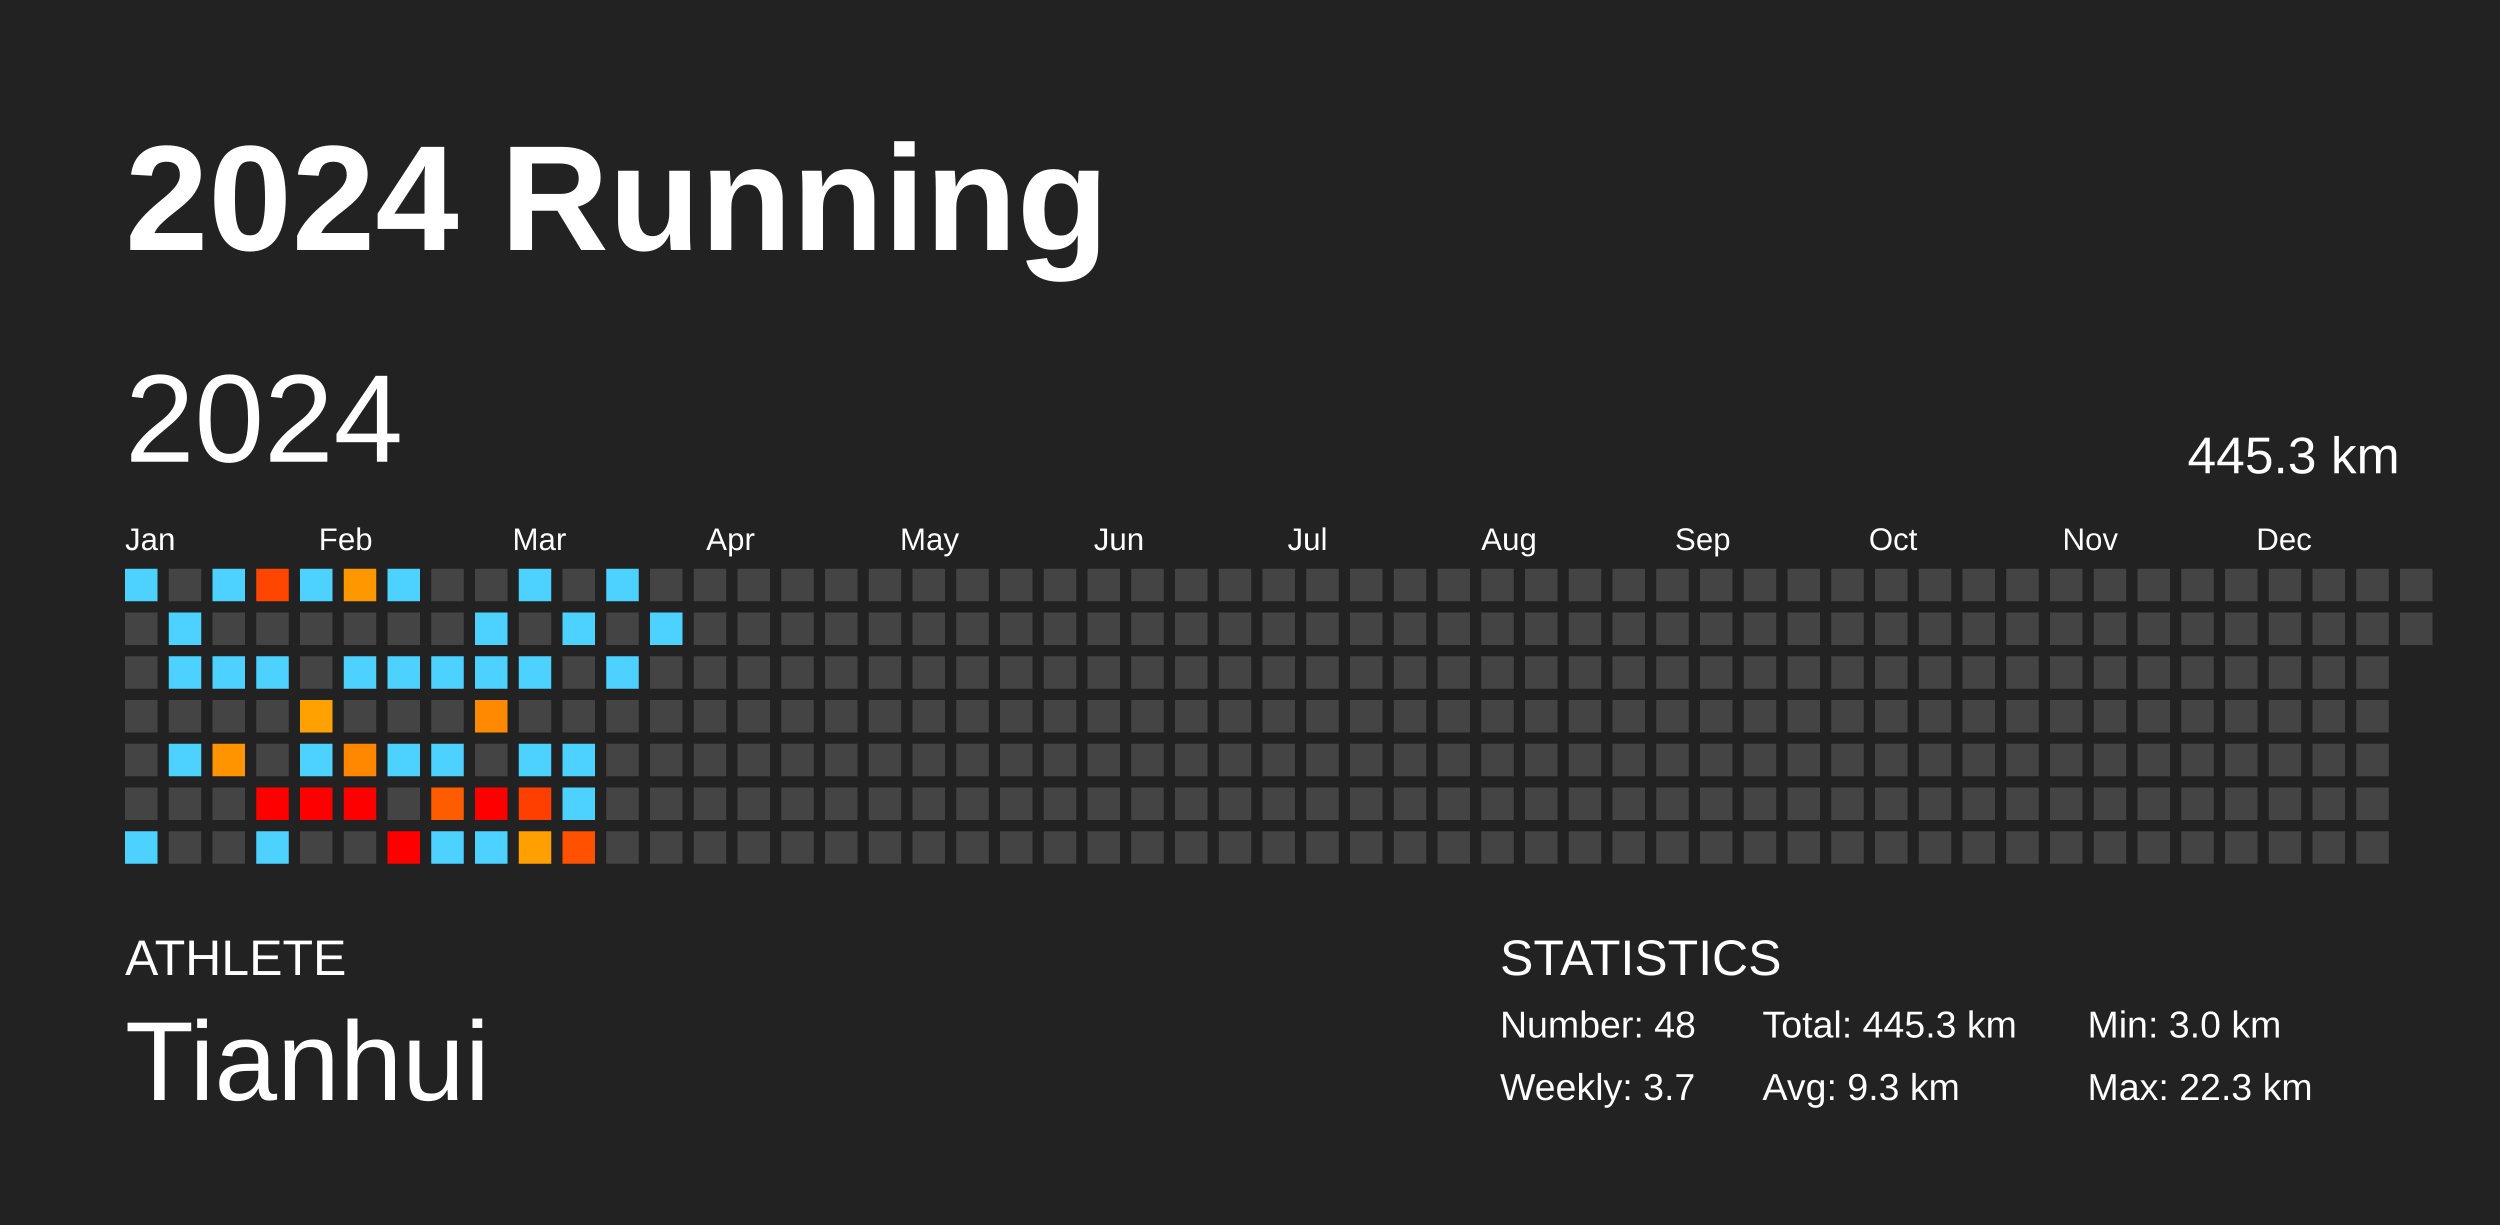
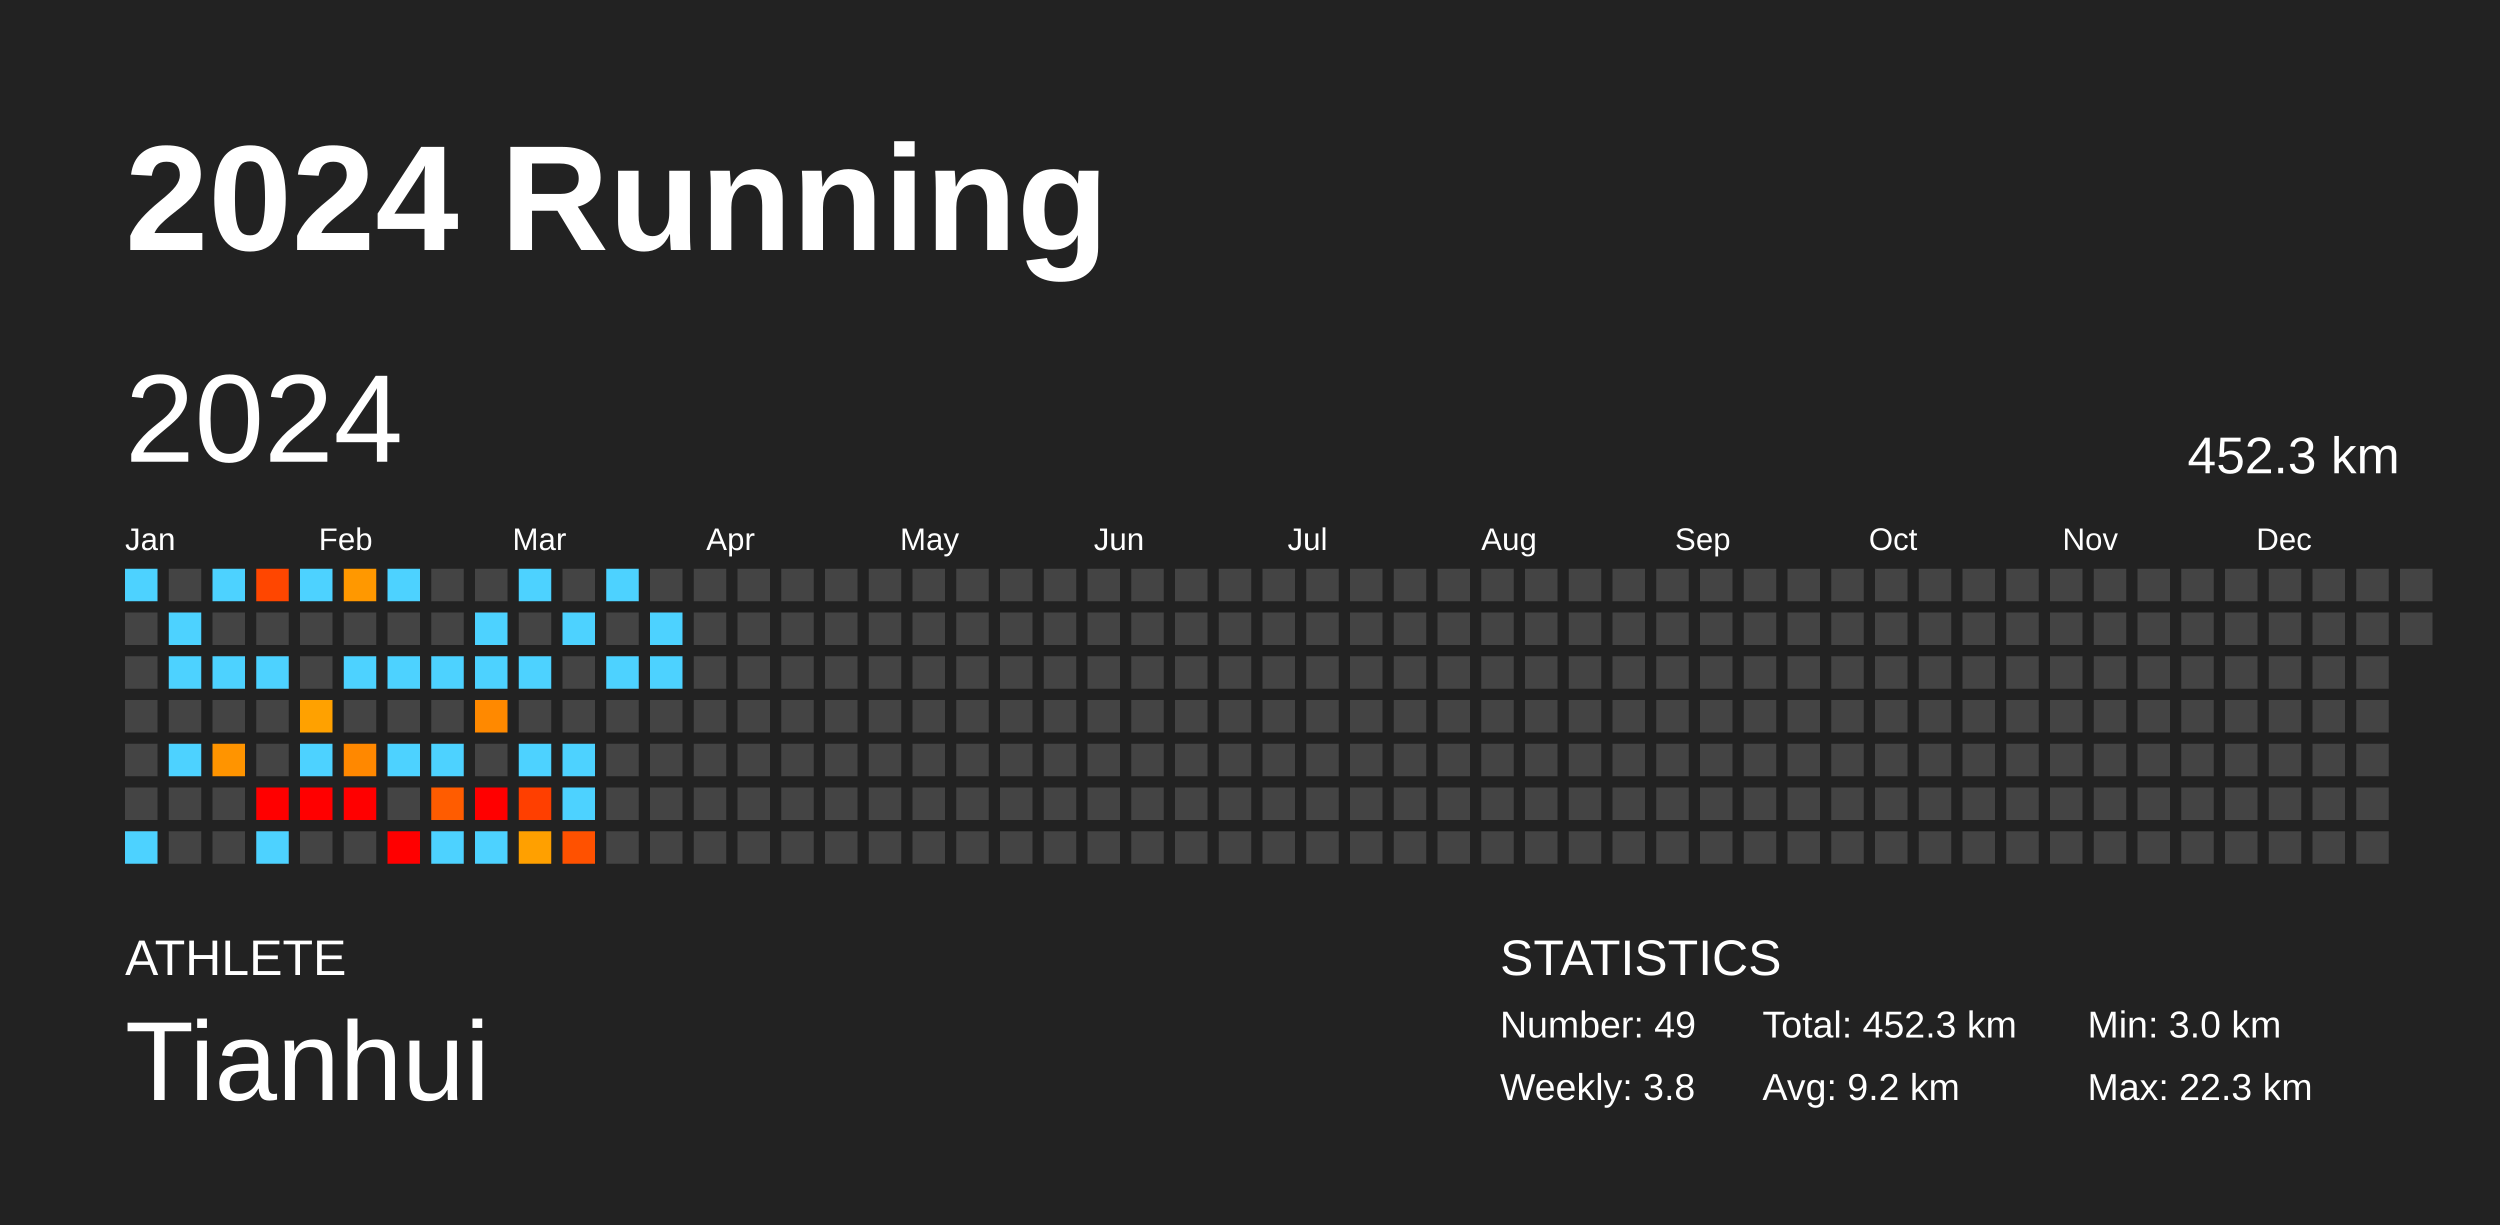
<svg xmlns="http://www.w3.org/2000/svg" baseProfile="full" height="98mm" version="1.1" viewBox="0,0,200,98" width="200mm">
  <defs />
  <rect fill="#222222" height="98" width="200" x="0" y="0" />
  <text fill="#FFFFFF" style="font-size:12px; font-family:Arial; font-weight:bold;" x="10" y="20">2024 Running</text>
  <text fill="#FFFFFF" style="font-size:4px; font-family:Arial" x="10" y="78">ATHLETE</text>
  <text fill="#FFFFFF" style="font-size:9px; font-family:Arial" x="10" y="88">Tianhui</text>
  <text fill="#FFFFFF" style="font-size:4px; font-family:Arial" x="120" y="78">STATISTICS</text>
-   <text fill="#FFFFFF" style="font-size:3px; font-family:Arial" x="120" y="83">Number: 48</text>
-   <text fill="#FFFFFF" style="font-size:3px; font-family:Arial" x="120" y="88">Weekly: 3.7</text>
-   <text fill="#FFFFFF" style="font-size:3px; font-family:Arial" x="141" y="83">Total: 445.3 km</text>
-   <text fill="#FFFFFF" style="font-size:3px; font-family:Arial" x="141" y="88">Avg: 9.3 km</text>
+   <text fill="#FFFFFF" style="font-size:3px; font-family:Arial" x="120" y="83">Number: 49</text>
+   <text fill="#FFFFFF" style="font-size:3px; font-family:Arial" x="120" y="88">Weekly: 3.8</text>
+   <text fill="#FFFFFF" style="font-size:3px; font-family:Arial" x="141" y="83">Total: 452.3 km</text>
+   <text fill="#FFFFFF" style="font-size:3px; font-family:Arial" x="141" y="88">Avg: 9.2 km</text>
  <text fill="#FFFFFF" style="font-size:3px; font-family:Arial" x="167" y="83">Min: 3.0 km</text>
  <text fill="#FFFFFF" style="font-size:3px; font-family:Arial" x="167" y="88">Max: 22.3 km</text>
  <text dominant-baseline="hanging" fill="#FFFFFF" style="font-size:10.0px; font-family:Arial;" x="10" y="30">2024</text>
-   <text dominant-baseline="hanging" fill="#FFFFFF" style="font-size:4.125px; font-family:Arial;" x="175" y="35">445.3 km</text>
+   <text dominant-baseline="hanging" fill="#FFFFFF" style="font-size:4.125px; font-family:Arial;" x="175" y="35">452.3 km</text>
  <text fill="#FFFFFF" style="font-size:2.5px; font-family:Arial" x="10.0" y="44">Jan</text>
  <text fill="#FFFFFF" style="font-size:2.5px; font-family:Arial" x="25.5" y="44">Feb</text>
  <text fill="#FFFFFF" style="font-size:2.5px; font-family:Arial" x="41.0" y="44">Mar</text>
  <text fill="#FFFFFF" style="font-size:2.5px; font-family:Arial" x="56.5" y="44">Apr</text>
  <text fill="#FFFFFF" style="font-size:2.5px; font-family:Arial" x="72.0" y="44">May</text>
  <text fill="#FFFFFF" style="font-size:2.5px; font-family:Arial" x="87.5" y="44">Jun</text>
  <text fill="#FFFFFF" style="font-size:2.5px; font-family:Arial" x="103.0" y="44">Jul</text>
  <text fill="#FFFFFF" style="font-size:2.5px; font-family:Arial" x="118.5" y="44">Aug</text>
  <text fill="#FFFFFF" style="font-size:2.5px; font-family:Arial" x="134.0" y="44">Sep</text>
  <text fill="#FFFFFF" style="font-size:2.5px; font-family:Arial" x="149.5" y="44">Oct</text>
  <text fill="#FFFFFF" style="font-size:2.5px; font-family:Arial" x="165.0" y="44">Nov</text>
  <text fill="#FFFFFF" style="font-size:2.5px; font-family:Arial" x="180.5" y="44">Dec</text>
  <rect fill="#4dd2ff" height="2.6" width="2.6" x="10.0" y="45.5" />
  <rect fill="#444444" height="2.6" width="2.6" x="10.0" y="49.0" />
  <rect fill="#444444" height="2.6" width="2.6" x="10.0" y="52.5" />
  <rect fill="#444444" height="2.6" width="2.6" x="10.0" y="56.0" />
  <rect fill="#444444" height="2.6" width="2.6" x="10.0" y="59.5" />
  <rect fill="#444444" height="2.6" width="2.6" x="10.0" y="63.0" />
  <rect fill="#4dd2ff" height="2.6" width="2.6" x="10.0" y="66.5" />
  <rect fill="#444444" height="2.6" width="2.6" x="13.5" y="45.5" />
  <rect fill="#4dd2ff" height="2.6" width="2.6" x="13.5" y="49.0" />
  <rect fill="#4dd2ff" height="2.6" width="2.6" x="13.5" y="52.5" />
  <rect fill="#444444" height="2.6" width="2.6" x="13.5" y="56.0" />
  <rect fill="#4dd2ff" height="2.6" width="2.6" x="13.5" y="59.5" />
  <rect fill="#444444" height="2.6" width="2.6" x="13.5" y="63.0" />
  <rect fill="#444444" height="2.6" width="2.6" x="13.5" y="66.5" />
  <rect fill="#4dd2ff" height="2.6" width="2.6" x="17.0" y="45.5" />
  <rect fill="#444444" height="2.6" width="2.6" x="17.0" y="49.0" />
  <rect fill="#4dd2ff" height="2.6" width="2.6" x="17.0" y="52.5" />
  <rect fill="#444444" height="2.6" width="2.6" x="17.0" y="56.0" />
  <rect fill="#ff9400" height="2.6" width="2.6" x="17.0" y="59.5" />
  <rect fill="#444444" height="2.6" width="2.6" x="17.0" y="63.0" />
  <rect fill="#444444" height="2.6" width="2.6" x="17.0" y="66.5" />
  <rect fill="#ff4600" height="2.6" width="2.6" x="20.5" y="45.5" />
  <rect fill="#444444" height="2.6" width="2.6" x="20.5" y="49.0" />
  <rect fill="#4dd2ff" height="2.6" width="2.6" x="20.5" y="52.5" />
  <rect fill="#444444" height="2.6" width="2.6" x="20.5" y="56.0" />
  <rect fill="#444444" height="2.6" width="2.6" x="20.5" y="59.5" />
  <rect fill="red" height="2.6" width="2.6" x="20.5" y="63.0" />
  <rect fill="#4dd2ff" height="2.6" width="2.6" x="20.5" y="66.5" />
  <rect fill="#4dd2ff" height="2.6" width="2.6" x="24.0" y="45.5" />
  <rect fill="#444444" height="2.6" width="2.6" x="24.0" y="49.0" />
  <rect fill="#444444" height="2.6" width="2.6" x="24.0" y="52.5" />
  <rect fill="#ffa100" height="2.6" width="2.6" x="24.0" y="56.0" />
  <rect fill="#4dd2ff" height="2.6" width="2.6" x="24.0" y="59.5" />
  <rect fill="red" height="2.6" width="2.6" x="24.0" y="63.0" />
  <rect fill="#444444" height="2.6" width="2.6" x="24.0" y="66.5" />
  <rect fill="#ff9800" height="2.6" width="2.6" x="27.5" y="45.5" />
  <rect fill="#444444" height="2.6" width="2.6" x="27.5" y="49.0" />
  <rect fill="#4dd2ff" height="2.6" width="2.6" x="27.5" y="52.5" />
  <rect fill="#444444" height="2.6" width="2.6" x="27.5" y="56.0" />
  <rect fill="#ff8800" height="2.6" width="2.6" x="27.5" y="59.5" />
  <rect fill="red" height="2.6" width="2.6" x="27.5" y="63.0" />
  <rect fill="#444444" height="2.6" width="2.6" x="27.5" y="66.5" />
  <rect fill="#4dd2ff" height="2.6" width="2.6" x="31.0" y="45.5" />
  <rect fill="#444444" height="2.6" width="2.6" x="31.0" y="49.0" />
  <rect fill="#4dd2ff" height="2.6" width="2.6" x="31.0" y="52.5" />
  <rect fill="#444444" height="2.6" width="2.6" x="31.0" y="56.0" />
  <rect fill="#4dd2ff" height="2.6" width="2.6" x="31.0" y="59.5" />
  <rect fill="#444444" height="2.6" width="2.6" x="31.0" y="63.0" />
  <rect fill="red" height="2.6" width="2.6" x="31.0" y="66.5" />
  <rect fill="#444444" height="2.6" width="2.6" x="34.5" y="45.5" />
  <rect fill="#444444" height="2.6" width="2.6" x="34.5" y="49.0" />
  <rect fill="#4dd2ff" height="2.6" width="2.6" x="34.5" y="52.5" />
  <rect fill="#444444" height="2.6" width="2.6" x="34.5" y="56.0" />
  <rect fill="#4dd2ff" height="2.6" width="2.6" x="34.5" y="59.5" />
  <rect fill="#ff5c00" height="2.6" width="2.6" x="34.5" y="63.0" />
  <rect fill="#4dd2ff" height="2.6" width="2.6" x="34.5" y="66.5" />
  <rect fill="#444444" height="2.6" width="2.6" x="38.0" y="45.5" />
  <rect fill="#4dd2ff" height="2.6" width="2.6" x="38.0" y="49.0" />
  <rect fill="#4dd2ff" height="2.6" width="2.6" x="38.0" y="52.5" />
  <rect fill="#ff8900" height="2.6" width="2.6" x="38.0" y="56.0" />
  <rect fill="#444444" height="2.6" width="2.6" x="38.0" y="59.5" />
  <rect fill="red" height="2.6" width="2.6" x="38.0" y="63.0" />
  <rect fill="#4dd2ff" height="2.6" width="2.6" x="38.0" y="66.5" />
  <rect fill="#4dd2ff" height="2.6" width="2.6" x="41.5" y="45.5" />
  <rect fill="#444444" height="2.6" width="2.6" x="41.5" y="49.0" />
  <rect fill="#4dd2ff" height="2.6" width="2.6" x="41.5" y="52.5" />
  <rect fill="#444444" height="2.6" width="2.6" x="41.5" y="56.0" />
  <rect fill="#4dd2ff" height="2.6" width="2.6" x="41.5" y="59.5" />
  <rect fill="#ff3f00" height="2.6" width="2.6" x="41.5" y="63.0" />
  <rect fill="#ffa000" height="2.6" width="2.6" x="41.5" y="66.5" />
  <rect fill="#444444" height="2.6" width="2.6" x="45.0" y="45.5" />
  <rect fill="#4dd2ff" height="2.6" width="2.6" x="45.0" y="49.0" />
  <rect fill="#444444" height="2.6" width="2.6" x="45.0" y="52.5" />
  <rect fill="#444444" height="2.6" width="2.6" x="45.0" y="56.0" />
  <rect fill="#4dd2ff" height="2.6" width="2.6" x="45.0" y="59.5" />
  <rect fill="#4dd2ff" height="2.6" width="2.6" x="45.0" y="63.0" />
  <rect fill="#ff5100" height="2.6" width="2.6" x="45.0" y="66.5" />
  <rect fill="#4dd2ff" height="2.6" width="2.6" x="48.5" y="45.5" />
  <rect fill="#444444" height="2.6" width="2.6" x="48.5" y="49.0" />
  <rect fill="#4dd2ff" height="2.6" width="2.6" x="48.5" y="52.5" />
  <rect fill="#444444" height="2.6" width="2.6" x="48.5" y="56.0" />
  <rect fill="#444444" height="2.6" width="2.6" x="48.5" y="59.5" />
  <rect fill="#444444" height="2.6" width="2.6" x="48.5" y="63.0" />
  <rect fill="#444444" height="2.6" width="2.6" x="48.5" y="66.5" />
  <rect fill="#444444" height="2.6" width="2.6" x="52.0" y="45.5" />
  <rect fill="#4dd2ff" height="2.6" width="2.6" x="52.0" y="49.0" />
-   <rect fill="#444444" height="2.6" width="2.6" x="52.0" y="52.5" />
+   <rect fill="#4dd2ff" height="2.6" width="2.6" x="52.0" y="52.5" />
  <rect fill="#444444" height="2.6" width="2.6" x="52.0" y="56.0" />
  <rect fill="#444444" height="2.6" width="2.6" x="52.0" y="59.5" />
  <rect fill="#444444" height="2.6" width="2.6" x="52.0" y="63.0" />
  <rect fill="#444444" height="2.6" width="2.6" x="52.0" y="66.5" />
  <rect fill="#444444" height="2.6" width="2.6" x="55.5" y="45.5" />
  <rect fill="#444444" height="2.6" width="2.6" x="55.5" y="49.0" />
  <rect fill="#444444" height="2.6" width="2.6" x="55.5" y="52.5" />
  <rect fill="#444444" height="2.6" width="2.6" x="55.5" y="56.0" />
  <rect fill="#444444" height="2.6" width="2.6" x="55.5" y="59.5" />
  <rect fill="#444444" height="2.6" width="2.6" x="55.5" y="63.0" />
  <rect fill="#444444" height="2.6" width="2.6" x="55.5" y="66.5" />
  <rect fill="#444444" height="2.6" width="2.6" x="59.0" y="45.5" />
  <rect fill="#444444" height="2.6" width="2.6" x="59.0" y="49.0" />
  <rect fill="#444444" height="2.6" width="2.6" x="59.0" y="52.5" />
  <rect fill="#444444" height="2.6" width="2.6" x="59.0" y="56.0" />
  <rect fill="#444444" height="2.6" width="2.6" x="59.0" y="59.5" />
  <rect fill="#444444" height="2.6" width="2.6" x="59.0" y="63.0" />
  <rect fill="#444444" height="2.6" width="2.6" x="59.0" y="66.5" />
  <rect fill="#444444" height="2.6" width="2.6" x="62.5" y="45.5" />
  <rect fill="#444444" height="2.6" width="2.6" x="62.5" y="49.0" />
  <rect fill="#444444" height="2.6" width="2.6" x="62.5" y="52.5" />
  <rect fill="#444444" height="2.6" width="2.6" x="62.5" y="56.0" />
  <rect fill="#444444" height="2.6" width="2.6" x="62.5" y="59.5" />
  <rect fill="#444444" height="2.6" width="2.6" x="62.5" y="63.0" />
  <rect fill="#444444" height="2.6" width="2.6" x="62.5" y="66.5" />
  <rect fill="#444444" height="2.6" width="2.6" x="66.0" y="45.5" />
  <rect fill="#444444" height="2.6" width="2.6" x="66.0" y="49.0" />
  <rect fill="#444444" height="2.6" width="2.6" x="66.0" y="52.5" />
  <rect fill="#444444" height="2.6" width="2.6" x="66.0" y="56.0" />
  <rect fill="#444444" height="2.6" width="2.6" x="66.0" y="59.5" />
  <rect fill="#444444" height="2.6" width="2.6" x="66.0" y="63.0" />
  <rect fill="#444444" height="2.6" width="2.6" x="66.0" y="66.5" />
  <rect fill="#444444" height="2.6" width="2.6" x="69.5" y="45.5" />
  <rect fill="#444444" height="2.6" width="2.6" x="69.5" y="49.0" />
  <rect fill="#444444" height="2.6" width="2.6" x="69.5" y="52.5" />
  <rect fill="#444444" height="2.6" width="2.6" x="69.5" y="56.0" />
  <rect fill="#444444" height="2.6" width="2.6" x="69.5" y="59.5" />
  <rect fill="#444444" height="2.6" width="2.6" x="69.5" y="63.0" />
  <rect fill="#444444" height="2.6" width="2.6" x="69.5" y="66.5" />
  <rect fill="#444444" height="2.6" width="2.6" x="73.0" y="45.5" />
  <rect fill="#444444" height="2.6" width="2.6" x="73.0" y="49.0" />
  <rect fill="#444444" height="2.6" width="2.6" x="73.0" y="52.5" />
  <rect fill="#444444" height="2.6" width="2.6" x="73.0" y="56.0" />
  <rect fill="#444444" height="2.6" width="2.6" x="73.0" y="59.5" />
  <rect fill="#444444" height="2.6" width="2.6" x="73.0" y="63.0" />
  <rect fill="#444444" height="2.6" width="2.6" x="73.0" y="66.5" />
  <rect fill="#444444" height="2.6" width="2.6" x="76.5" y="45.5" />
  <rect fill="#444444" height="2.6" width="2.6" x="76.5" y="49.0" />
  <rect fill="#444444" height="2.6" width="2.6" x="76.5" y="52.5" />
  <rect fill="#444444" height="2.6" width="2.6" x="76.5" y="56.0" />
  <rect fill="#444444" height="2.6" width="2.6" x="76.5" y="59.5" />
  <rect fill="#444444" height="2.6" width="2.6" x="76.5" y="63.0" />
  <rect fill="#444444" height="2.6" width="2.6" x="76.5" y="66.5" />
  <rect fill="#444444" height="2.6" width="2.6" x="80.0" y="45.5" />
  <rect fill="#444444" height="2.6" width="2.6" x="80.0" y="49.0" />
  <rect fill="#444444" height="2.6" width="2.6" x="80.0" y="52.5" />
  <rect fill="#444444" height="2.6" width="2.6" x="80.0" y="56.0" />
  <rect fill="#444444" height="2.6" width="2.6" x="80.0" y="59.5" />
  <rect fill="#444444" height="2.6" width="2.6" x="80.0" y="63.0" />
  <rect fill="#444444" height="2.6" width="2.6" x="80.0" y="66.5" />
  <rect fill="#444444" height="2.6" width="2.6" x="83.5" y="45.5" />
  <rect fill="#444444" height="2.6" width="2.6" x="83.5" y="49.0" />
  <rect fill="#444444" height="2.6" width="2.6" x="83.5" y="52.5" />
  <rect fill="#444444" height="2.6" width="2.6" x="83.5" y="56.0" />
  <rect fill="#444444" height="2.6" width="2.6" x="83.5" y="59.5" />
  <rect fill="#444444" height="2.6" width="2.6" x="83.5" y="63.0" />
  <rect fill="#444444" height="2.6" width="2.6" x="83.5" y="66.5" />
  <rect fill="#444444" height="2.6" width="2.6" x="87.0" y="45.5" />
  <rect fill="#444444" height="2.6" width="2.6" x="87.0" y="49.0" />
  <rect fill="#444444" height="2.6" width="2.6" x="87.0" y="52.5" />
  <rect fill="#444444" height="2.6" width="2.6" x="87.0" y="56.0" />
  <rect fill="#444444" height="2.6" width="2.6" x="87.0" y="59.5" />
  <rect fill="#444444" height="2.6" width="2.6" x="87.0" y="63.0" />
  <rect fill="#444444" height="2.6" width="2.6" x="87.0" y="66.5" />
  <rect fill="#444444" height="2.6" width="2.6" x="90.5" y="45.5" />
  <rect fill="#444444" height="2.6" width="2.6" x="90.5" y="49.0" />
  <rect fill="#444444" height="2.6" width="2.6" x="90.5" y="52.5" />
  <rect fill="#444444" height="2.6" width="2.6" x="90.5" y="56.0" />
  <rect fill="#444444" height="2.6" width="2.6" x="90.5" y="59.5" />
  <rect fill="#444444" height="2.6" width="2.6" x="90.5" y="63.0" />
  <rect fill="#444444" height="2.6" width="2.6" x="90.5" y="66.5" />
  <rect fill="#444444" height="2.6" width="2.6" x="94.0" y="45.5" />
  <rect fill="#444444" height="2.6" width="2.6" x="94.0" y="49.0" />
  <rect fill="#444444" height="2.6" width="2.6" x="94.0" y="52.5" />
  <rect fill="#444444" height="2.6" width="2.6" x="94.0" y="56.0" />
  <rect fill="#444444" height="2.6" width="2.6" x="94.0" y="59.5" />
  <rect fill="#444444" height="2.6" width="2.6" x="94.0" y="63.0" />
  <rect fill="#444444" height="2.6" width="2.6" x="94.0" y="66.5" />
  <rect fill="#444444" height="2.6" width="2.6" x="97.5" y="45.5" />
  <rect fill="#444444" height="2.6" width="2.6" x="97.5" y="49.0" />
  <rect fill="#444444" height="2.6" width="2.6" x="97.5" y="52.5" />
  <rect fill="#444444" height="2.6" width="2.6" x="97.5" y="56.0" />
  <rect fill="#444444" height="2.6" width="2.6" x="97.5" y="59.5" />
  <rect fill="#444444" height="2.6" width="2.6" x="97.5" y="63.0" />
  <rect fill="#444444" height="2.6" width="2.6" x="97.5" y="66.5" />
  <rect fill="#444444" height="2.6" width="2.6" x="101.0" y="45.5" />
  <rect fill="#444444" height="2.6" width="2.6" x="101.0" y="49.0" />
  <rect fill="#444444" height="2.6" width="2.6" x="101.0" y="52.5" />
  <rect fill="#444444" height="2.6" width="2.6" x="101.0" y="56.0" />
  <rect fill="#444444" height="2.6" width="2.6" x="101.0" y="59.5" />
  <rect fill="#444444" height="2.6" width="2.6" x="101.0" y="63.0" />
  <rect fill="#444444" height="2.6" width="2.6" x="101.0" y="66.5" />
  <rect fill="#444444" height="2.6" width="2.6" x="104.5" y="45.5" />
  <rect fill="#444444" height="2.6" width="2.6" x="104.5" y="49.0" />
  <rect fill="#444444" height="2.6" width="2.6" x="104.5" y="52.5" />
  <rect fill="#444444" height="2.6" width="2.6" x="104.5" y="56.0" />
  <rect fill="#444444" height="2.6" width="2.6" x="104.5" y="59.5" />
  <rect fill="#444444" height="2.6" width="2.6" x="104.5" y="63.0" />
  <rect fill="#444444" height="2.6" width="2.6" x="104.5" y="66.5" />
  <rect fill="#444444" height="2.6" width="2.6" x="108.0" y="45.5" />
  <rect fill="#444444" height="2.6" width="2.6" x="108.0" y="49.0" />
  <rect fill="#444444" height="2.6" width="2.6" x="108.0" y="52.5" />
  <rect fill="#444444" height="2.6" width="2.6" x="108.0" y="56.0" />
  <rect fill="#444444" height="2.6" width="2.6" x="108.0" y="59.5" />
  <rect fill="#444444" height="2.6" width="2.6" x="108.0" y="63.0" />
  <rect fill="#444444" height="2.6" width="2.6" x="108.0" y="66.5" />
  <rect fill="#444444" height="2.6" width="2.6" x="111.5" y="45.5" />
  <rect fill="#444444" height="2.6" width="2.6" x="111.5" y="49.0" />
  <rect fill="#444444" height="2.6" width="2.6" x="111.5" y="52.5" />
  <rect fill="#444444" height="2.6" width="2.6" x="111.5" y="56.0" />
  <rect fill="#444444" height="2.6" width="2.6" x="111.5" y="59.5" />
  <rect fill="#444444" height="2.6" width="2.6" x="111.5" y="63.0" />
  <rect fill="#444444" height="2.6" width="2.6" x="111.5" y="66.5" />
  <rect fill="#444444" height="2.6" width="2.6" x="115.0" y="45.5" />
  <rect fill="#444444" height="2.6" width="2.6" x="115.0" y="49.0" />
  <rect fill="#444444" height="2.6" width="2.6" x="115.0" y="52.5" />
  <rect fill="#444444" height="2.6" width="2.6" x="115.0" y="56.0" />
  <rect fill="#444444" height="2.6" width="2.6" x="115.0" y="59.5" />
  <rect fill="#444444" height="2.6" width="2.6" x="115.0" y="63.0" />
  <rect fill="#444444" height="2.6" width="2.6" x="115.0" y="66.5" />
  <rect fill="#444444" height="2.6" width="2.6" x="118.5" y="45.5" />
  <rect fill="#444444" height="2.6" width="2.6" x="118.5" y="49.0" />
  <rect fill="#444444" height="2.6" width="2.6" x="118.5" y="52.5" />
  <rect fill="#444444" height="2.6" width="2.6" x="118.5" y="56.0" />
  <rect fill="#444444" height="2.6" width="2.6" x="118.5" y="59.5" />
  <rect fill="#444444" height="2.6" width="2.6" x="118.5" y="63.0" />
  <rect fill="#444444" height="2.6" width="2.6" x="118.5" y="66.5" />
  <rect fill="#444444" height="2.6" width="2.6" x="122.0" y="45.5" />
  <rect fill="#444444" height="2.6" width="2.6" x="122.0" y="49.0" />
  <rect fill="#444444" height="2.6" width="2.6" x="122.0" y="52.5" />
  <rect fill="#444444" height="2.6" width="2.6" x="122.0" y="56.0" />
  <rect fill="#444444" height="2.6" width="2.6" x="122.0" y="59.5" />
  <rect fill="#444444" height="2.6" width="2.6" x="122.0" y="63.0" />
  <rect fill="#444444" height="2.6" width="2.6" x="122.0" y="66.5" />
  <rect fill="#444444" height="2.6" width="2.6" x="125.5" y="45.5" />
  <rect fill="#444444" height="2.6" width="2.6" x="125.5" y="49.0" />
  <rect fill="#444444" height="2.6" width="2.6" x="125.5" y="52.5" />
  <rect fill="#444444" height="2.6" width="2.6" x="125.5" y="56.0" />
  <rect fill="#444444" height="2.6" width="2.6" x="125.5" y="59.5" />
  <rect fill="#444444" height="2.6" width="2.6" x="125.5" y="63.0" />
  <rect fill="#444444" height="2.6" width="2.6" x="125.5" y="66.5" />
  <rect fill="#444444" height="2.6" width="2.6" x="129.0" y="45.5" />
  <rect fill="#444444" height="2.6" width="2.6" x="129.0" y="49.0" />
  <rect fill="#444444" height="2.6" width="2.6" x="129.0" y="52.5" />
  <rect fill="#444444" height="2.6" width="2.6" x="129.0" y="56.0" />
  <rect fill="#444444" height="2.6" width="2.6" x="129.0" y="59.5" />
  <rect fill="#444444" height="2.6" width="2.6" x="129.0" y="63.0" />
  <rect fill="#444444" height="2.6" width="2.6" x="129.0" y="66.5" />
  <rect fill="#444444" height="2.6" width="2.6" x="132.5" y="45.5" />
  <rect fill="#444444" height="2.6" width="2.6" x="132.5" y="49.0" />
  <rect fill="#444444" height="2.6" width="2.6" x="132.5" y="52.5" />
  <rect fill="#444444" height="2.6" width="2.6" x="132.5" y="56.0" />
  <rect fill="#444444" height="2.6" width="2.6" x="132.5" y="59.5" />
  <rect fill="#444444" height="2.6" width="2.6" x="132.5" y="63.0" />
  <rect fill="#444444" height="2.6" width="2.6" x="132.5" y="66.5" />
  <rect fill="#444444" height="2.6" width="2.6" x="136.0" y="45.5" />
  <rect fill="#444444" height="2.6" width="2.6" x="136.0" y="49.0" />
  <rect fill="#444444" height="2.6" width="2.6" x="136.0" y="52.5" />
  <rect fill="#444444" height="2.6" width="2.6" x="136.0" y="56.0" />
  <rect fill="#444444" height="2.6" width="2.6" x="136.0" y="59.5" />
  <rect fill="#444444" height="2.6" width="2.6" x="136.0" y="63.0" />
  <rect fill="#444444" height="2.6" width="2.6" x="136.0" y="66.5" />
  <rect fill="#444444" height="2.6" width="2.6" x="139.5" y="45.5" />
  <rect fill="#444444" height="2.6" width="2.6" x="139.5" y="49.0" />
  <rect fill="#444444" height="2.6" width="2.6" x="139.5" y="52.5" />
  <rect fill="#444444" height="2.6" width="2.6" x="139.5" y="56.0" />
  <rect fill="#444444" height="2.6" width="2.6" x="139.5" y="59.5" />
  <rect fill="#444444" height="2.6" width="2.6" x="139.5" y="63.0" />
  <rect fill="#444444" height="2.6" width="2.6" x="139.5" y="66.5" />
  <rect fill="#444444" height="2.6" width="2.6" x="143.0" y="45.5" />
  <rect fill="#444444" height="2.6" width="2.6" x="143.0" y="49.0" />
  <rect fill="#444444" height="2.6" width="2.6" x="143.0" y="52.5" />
  <rect fill="#444444" height="2.6" width="2.6" x="143.0" y="56.0" />
  <rect fill="#444444" height="2.6" width="2.6" x="143.0" y="59.5" />
  <rect fill="#444444" height="2.6" width="2.6" x="143.0" y="63.0" />
  <rect fill="#444444" height="2.6" width="2.6" x="143.0" y="66.5" />
  <rect fill="#444444" height="2.6" width="2.6" x="146.5" y="45.5" />
  <rect fill="#444444" height="2.6" width="2.6" x="146.5" y="49.0" />
  <rect fill="#444444" height="2.6" width="2.6" x="146.5" y="52.5" />
  <rect fill="#444444" height="2.6" width="2.6" x="146.5" y="56.0" />
  <rect fill="#444444" height="2.6" width="2.6" x="146.5" y="59.5" />
  <rect fill="#444444" height="2.6" width="2.6" x="146.5" y="63.0" />
  <rect fill="#444444" height="2.6" width="2.6" x="146.5" y="66.5" />
  <rect fill="#444444" height="2.6" width="2.6" x="150.0" y="45.5" />
  <rect fill="#444444" height="2.6" width="2.6" x="150.0" y="49.0" />
  <rect fill="#444444" height="2.6" width="2.6" x="150.0" y="52.5" />
  <rect fill="#444444" height="2.6" width="2.6" x="150.0" y="56.0" />
  <rect fill="#444444" height="2.6" width="2.6" x="150.0" y="59.5" />
  <rect fill="#444444" height="2.6" width="2.6" x="150.0" y="63.0" />
  <rect fill="#444444" height="2.6" width="2.6" x="150.0" y="66.5" />
  <rect fill="#444444" height="2.6" width="2.6" x="153.5" y="45.5" />
  <rect fill="#444444" height="2.6" width="2.6" x="153.5" y="49.0" />
  <rect fill="#444444" height="2.6" width="2.6" x="153.5" y="52.5" />
  <rect fill="#444444" height="2.6" width="2.6" x="153.5" y="56.0" />
  <rect fill="#444444" height="2.6" width="2.6" x="153.5" y="59.5" />
  <rect fill="#444444" height="2.6" width="2.6" x="153.5" y="63.0" />
  <rect fill="#444444" height="2.6" width="2.6" x="153.5" y="66.5" />
  <rect fill="#444444" height="2.6" width="2.6" x="157.0" y="45.5" />
  <rect fill="#444444" height="2.6" width="2.6" x="157.0" y="49.0" />
  <rect fill="#444444" height="2.6" width="2.6" x="157.0" y="52.5" />
  <rect fill="#444444" height="2.6" width="2.6" x="157.0" y="56.0" />
  <rect fill="#444444" height="2.6" width="2.6" x="157.0" y="59.5" />
  <rect fill="#444444" height="2.6" width="2.6" x="157.0" y="63.0" />
  <rect fill="#444444" height="2.6" width="2.6" x="157.0" y="66.5" />
  <rect fill="#444444" height="2.6" width="2.6" x="160.5" y="45.5" />
  <rect fill="#444444" height="2.6" width="2.6" x="160.5" y="49.0" />
  <rect fill="#444444" height="2.6" width="2.6" x="160.5" y="52.5" />
  <rect fill="#444444" height="2.6" width="2.6" x="160.5" y="56.0" />
  <rect fill="#444444" height="2.6" width="2.6" x="160.5" y="59.5" />
  <rect fill="#444444" height="2.6" width="2.6" x="160.5" y="63.0" />
  <rect fill="#444444" height="2.6" width="2.6" x="160.5" y="66.5" />
  <rect fill="#444444" height="2.6" width="2.6" x="164.0" y="45.5" />
  <rect fill="#444444" height="2.6" width="2.6" x="164.0" y="49.0" />
  <rect fill="#444444" height="2.6" width="2.6" x="164.0" y="52.5" />
  <rect fill="#444444" height="2.6" width="2.6" x="164.0" y="56.0" />
  <rect fill="#444444" height="2.6" width="2.6" x="164.0" y="59.5" />
  <rect fill="#444444" height="2.6" width="2.6" x="164.0" y="63.0" />
  <rect fill="#444444" height="2.6" width="2.6" x="164.0" y="66.5" />
  <rect fill="#444444" height="2.6" width="2.6" x="167.5" y="45.5" />
  <rect fill="#444444" height="2.6" width="2.6" x="167.5" y="49.0" />
  <rect fill="#444444" height="2.6" width="2.6" x="167.5" y="52.5" />
  <rect fill="#444444" height="2.6" width="2.6" x="167.5" y="56.0" />
  <rect fill="#444444" height="2.6" width="2.6" x="167.5" y="59.5" />
  <rect fill="#444444" height="2.6" width="2.6" x="167.5" y="63.0" />
  <rect fill="#444444" height="2.6" width="2.6" x="167.5" y="66.5" />
  <rect fill="#444444" height="2.6" width="2.6" x="171.0" y="45.5" />
  <rect fill="#444444" height="2.6" width="2.6" x="171.0" y="49.0" />
  <rect fill="#444444" height="2.6" width="2.6" x="171.0" y="52.5" />
  <rect fill="#444444" height="2.6" width="2.6" x="171.0" y="56.0" />
  <rect fill="#444444" height="2.6" width="2.6" x="171.0" y="59.5" />
  <rect fill="#444444" height="2.6" width="2.6" x="171.0" y="63.0" />
  <rect fill="#444444" height="2.6" width="2.6" x="171.0" y="66.5" />
  <rect fill="#444444" height="2.6" width="2.6" x="174.5" y="45.5" />
  <rect fill="#444444" height="2.6" width="2.6" x="174.5" y="49.0" />
  <rect fill="#444444" height="2.6" width="2.6" x="174.5" y="52.5" />
  <rect fill="#444444" height="2.6" width="2.6" x="174.5" y="56.0" />
  <rect fill="#444444" height="2.6" width="2.6" x="174.5" y="59.5" />
  <rect fill="#444444" height="2.6" width="2.6" x="174.5" y="63.0" />
  <rect fill="#444444" height="2.6" width="2.6" x="174.5" y="66.5" />
  <rect fill="#444444" height="2.6" width="2.6" x="178.0" y="45.5" />
  <rect fill="#444444" height="2.6" width="2.6" x="178.0" y="49.0" />
  <rect fill="#444444" height="2.6" width="2.6" x="178.0" y="52.5" />
  <rect fill="#444444" height="2.6" width="2.6" x="178.0" y="56.0" />
  <rect fill="#444444" height="2.6" width="2.6" x="178.0" y="59.5" />
  <rect fill="#444444" height="2.6" width="2.6" x="178.0" y="63.0" />
  <rect fill="#444444" height="2.6" width="2.6" x="178.0" y="66.5" />
  <rect fill="#444444" height="2.6" width="2.6" x="181.5" y="45.5" />
  <rect fill="#444444" height="2.6" width="2.6" x="181.5" y="49.0" />
  <rect fill="#444444" height="2.6" width="2.6" x="181.5" y="52.5" />
  <rect fill="#444444" height="2.6" width="2.6" x="181.5" y="56.0" />
  <rect fill="#444444" height="2.6" width="2.6" x="181.5" y="59.5" />
  <rect fill="#444444" height="2.6" width="2.6" x="181.5" y="63.0" />
  <rect fill="#444444" height="2.6" width="2.6" x="181.5" y="66.5" />
  <rect fill="#444444" height="2.6" width="2.6" x="185.0" y="45.5" />
  <rect fill="#444444" height="2.6" width="2.6" x="185.0" y="49.0" />
  <rect fill="#444444" height="2.6" width="2.6" x="185.0" y="52.5" />
  <rect fill="#444444" height="2.6" width="2.6" x="185.0" y="56.0" />
  <rect fill="#444444" height="2.6" width="2.6" x="185.0" y="59.5" />
  <rect fill="#444444" height="2.6" width="2.6" x="185.0" y="63.0" />
  <rect fill="#444444" height="2.6" width="2.6" x="185.0" y="66.5" />
  <rect fill="#444444" height="2.6" width="2.6" x="188.5" y="45.5" />
  <rect fill="#444444" height="2.6" width="2.6" x="188.5" y="49.0" />
  <rect fill="#444444" height="2.6" width="2.6" x="188.5" y="52.5" />
  <rect fill="#444444" height="2.6" width="2.6" x="188.5" y="56.0" />
  <rect fill="#444444" height="2.6" width="2.6" x="188.5" y="59.5" />
  <rect fill="#444444" height="2.6" width="2.6" x="188.5" y="63.0" />
  <rect fill="#444444" height="2.6" width="2.6" x="188.5" y="66.5" />
  <rect fill="#444444" height="2.6" width="2.6" x="192.0" y="45.5" />
  <rect fill="#444444" height="2.6" width="2.6" x="192.0" y="49.0" />
</svg>
